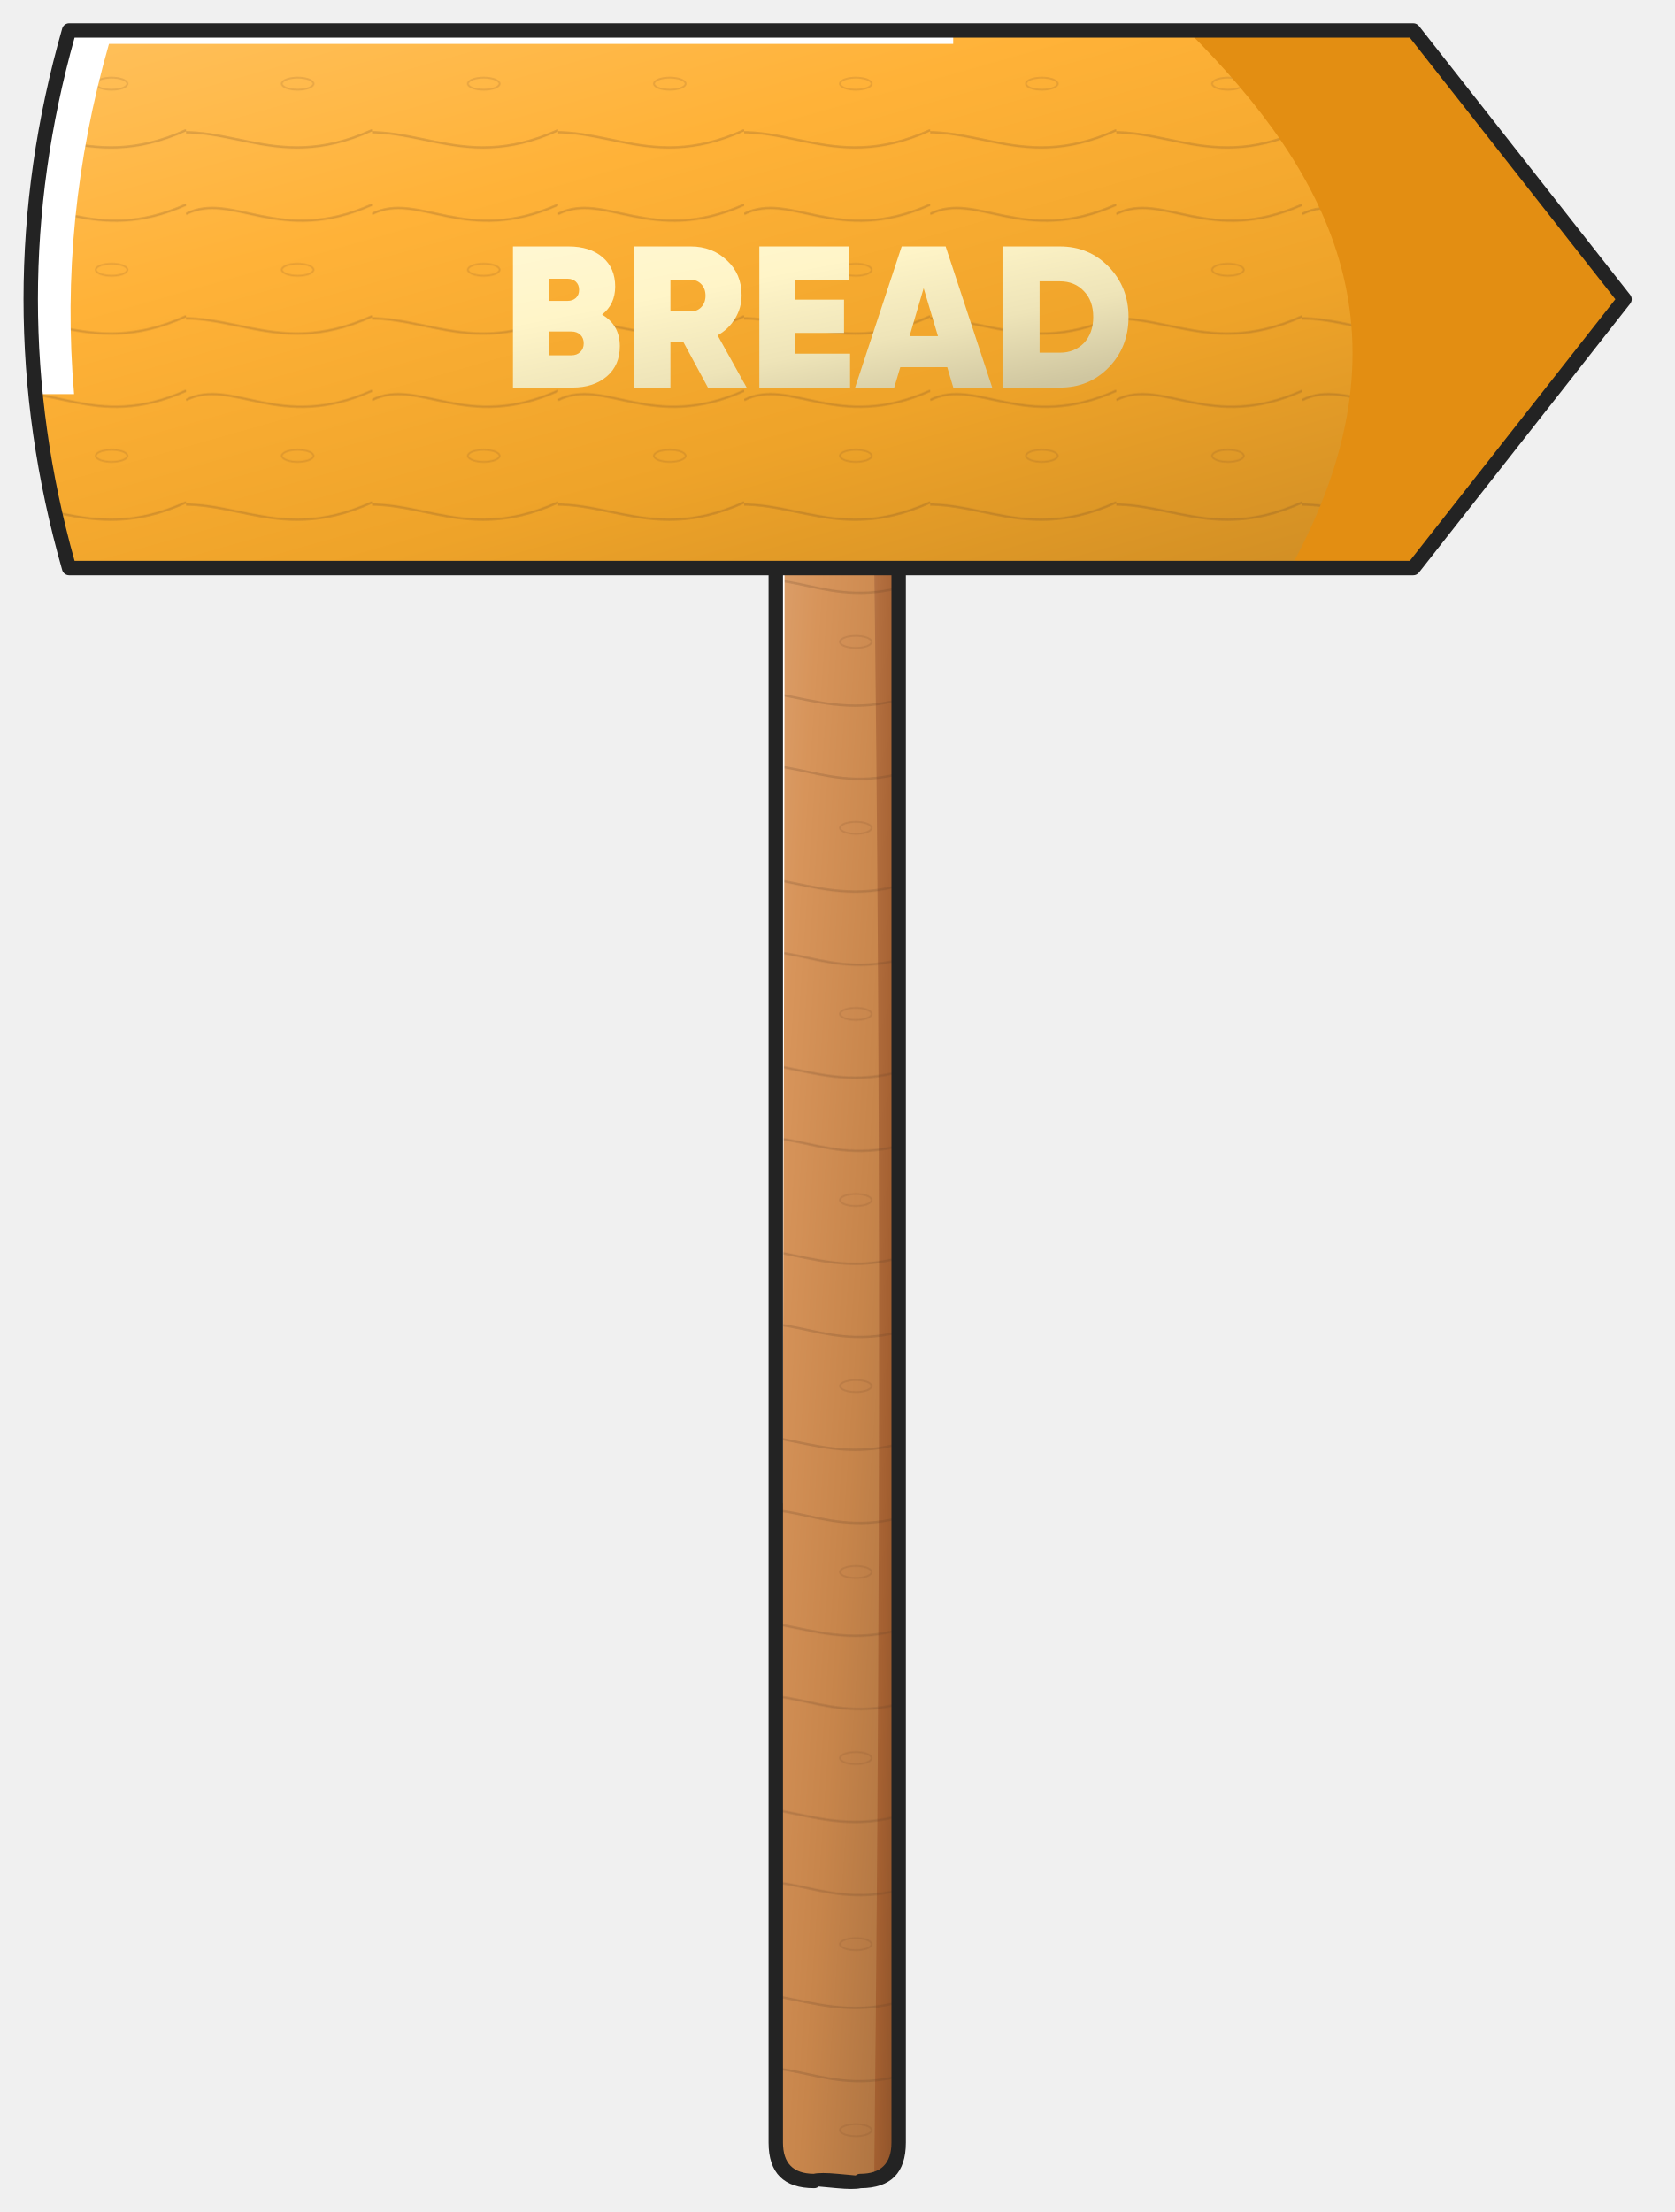
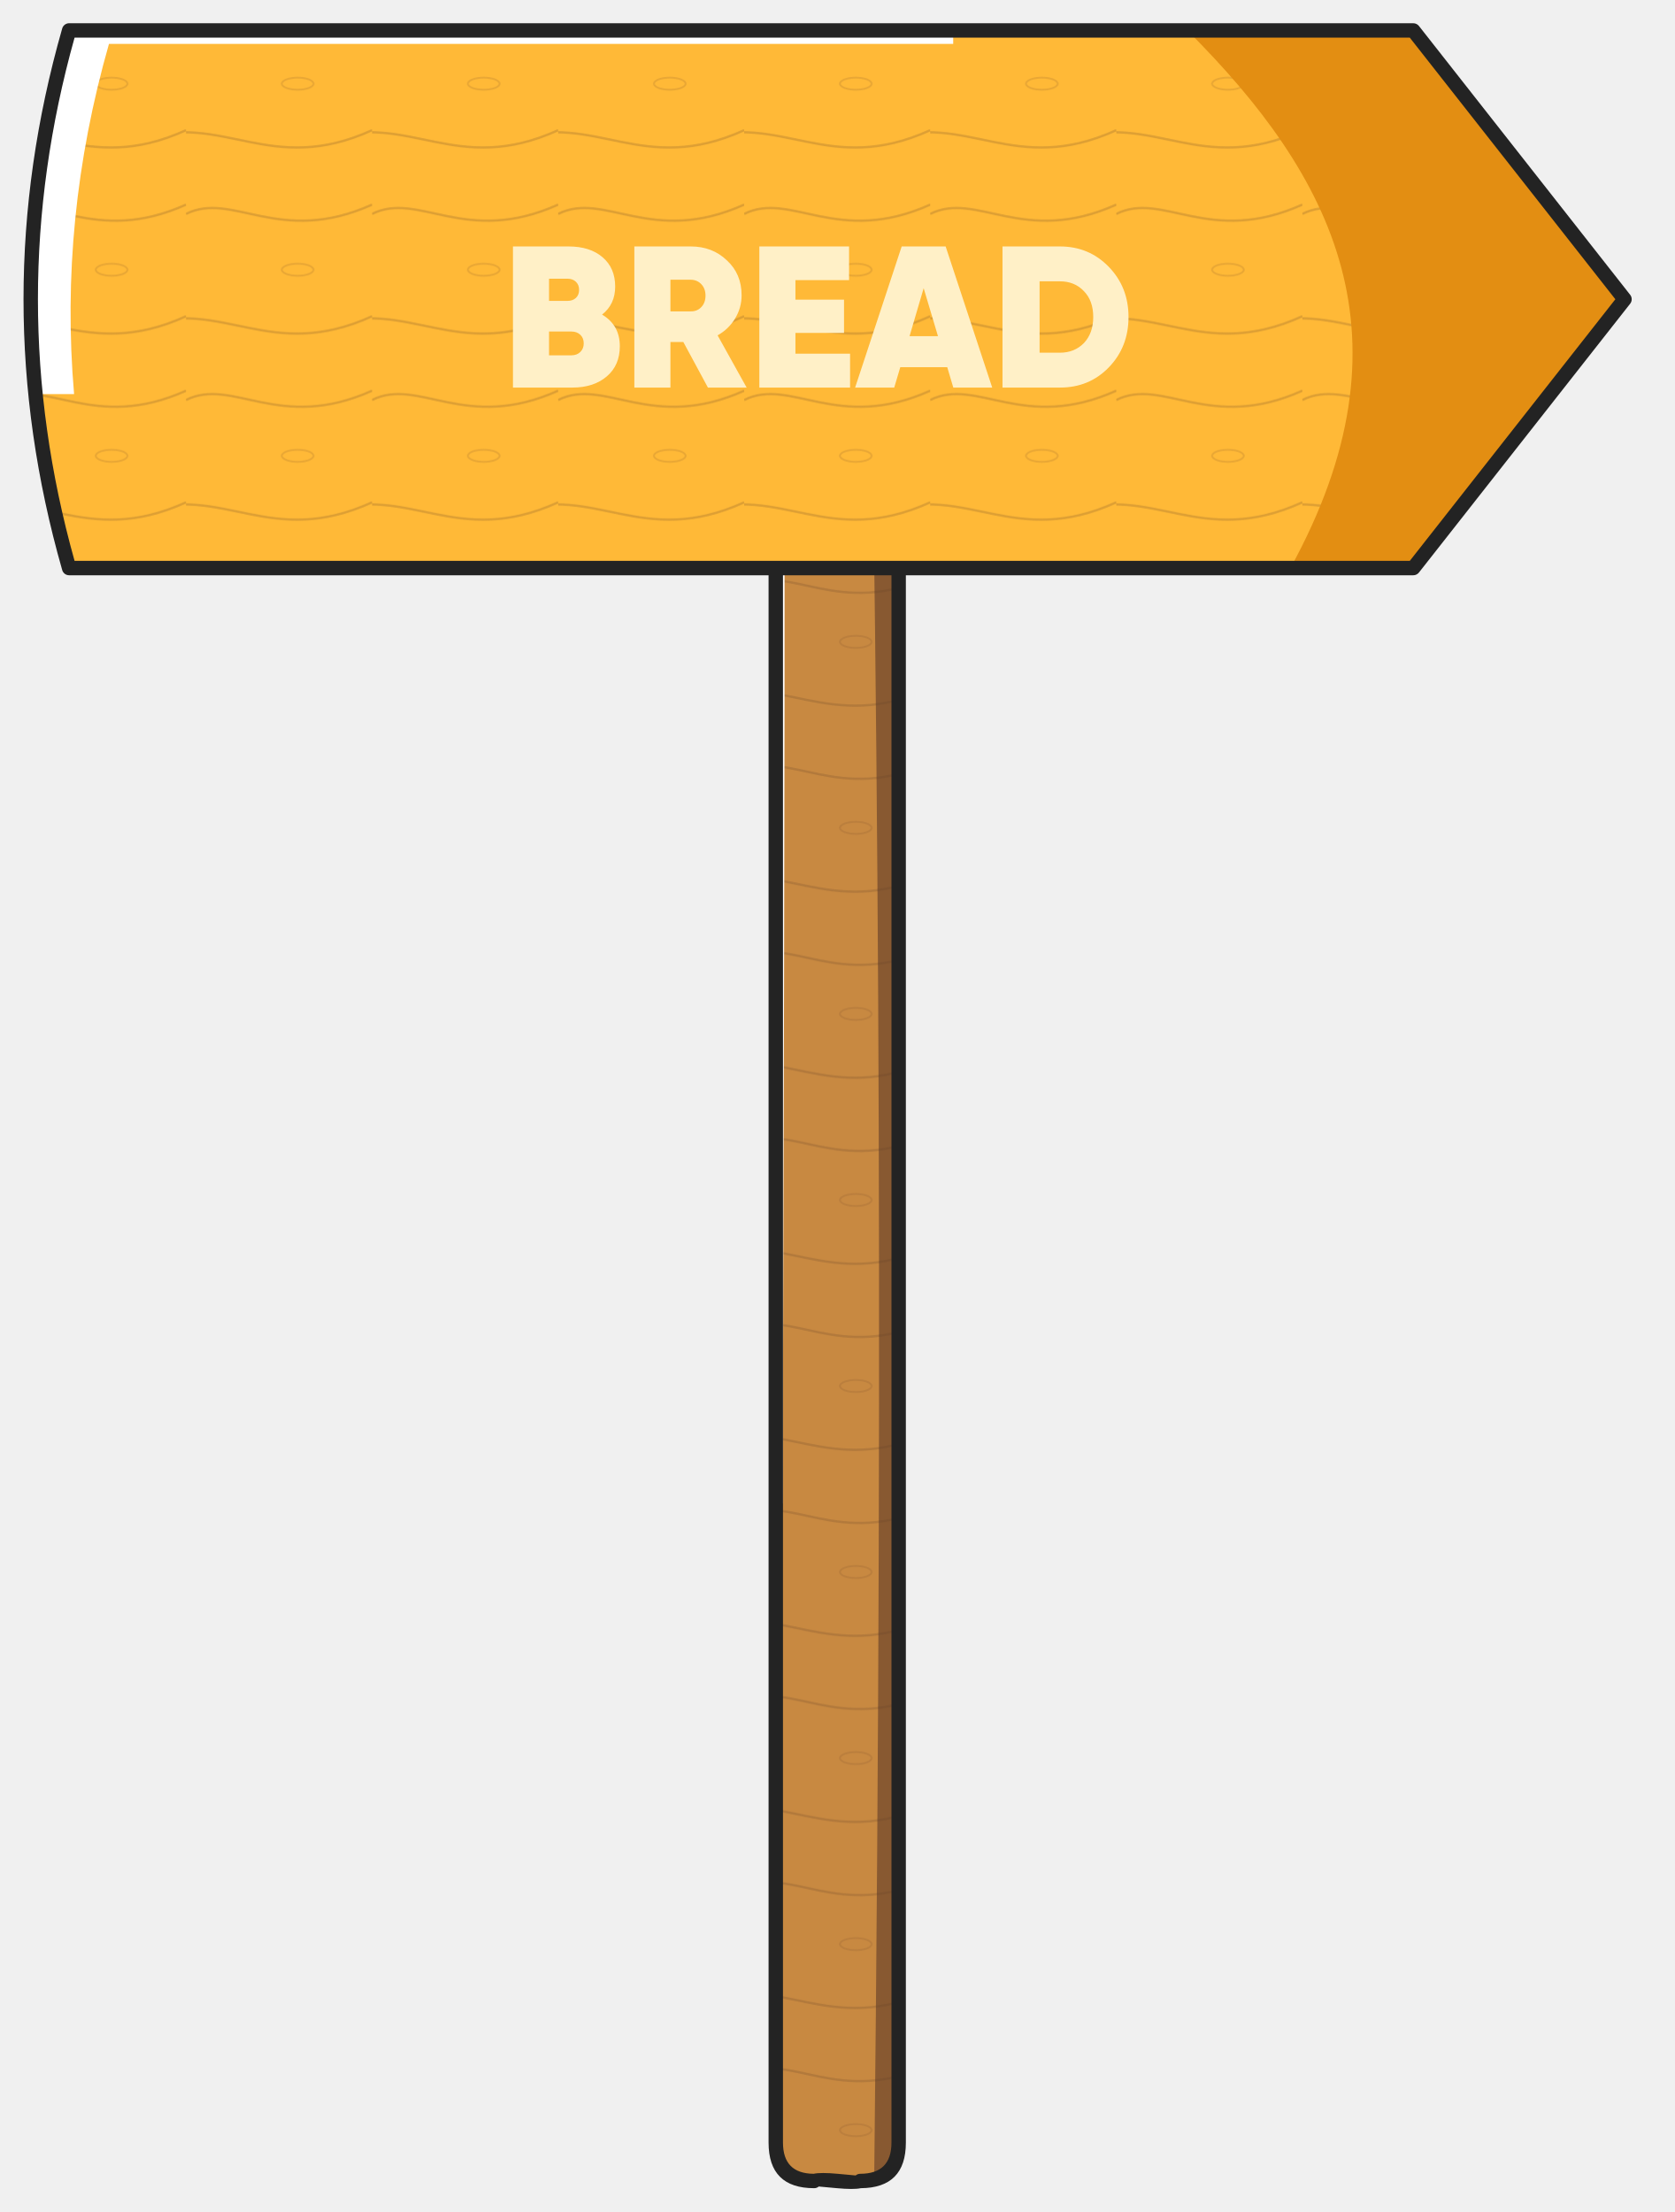
<svg xmlns="http://www.w3.org/2000/svg" width="872" height="1152" viewBox="0 0 872 1152" data-detail="1">
  <defs>
-     <linearGradient id="light-9b7fc382" x1="0%" y1="0%" x2="85%" y2="100%">
-       <stop offset="0%" stop-color="#dfa878" />
-       <stop offset="32%" stop-color="#d7945a" />
-       <stop offset="68%" stop-color="#c7854b" />
-       <stop offset="100%" stop-color="#ad7341" />
-     </linearGradient>
    <pattern id="surface-wood" patternUnits="userSpaceOnUse" width="96.889" height="96.889">
      <path d="M0 14.533 C24.222 2.422 48.444 31.489 96.889 9.689 M-24.222 72.667 C19.378 58.133 43.6 92.044 96.889 67.822" fill="none" stroke="#613e26" stroke-width="1.211" opacity=".21" />
      <ellipse cx="58.133" cy="43.6" rx="8.236" ry="3.149" fill="none" stroke="#754728" stroke-width="0.969" opacity=".16" />
    </pattern>
-     <linearGradient id="light-23d63a10" x1="0%" y1="0%" x2="85%" y2="100%">
-       <stop offset="0%" stop-color="#c18a63" />
-       <stop offset="32%" stop-color="#b36f3f" />
-       <stop offset="68%" stop-color="#a46031" />
-       <stop offset="100%" stop-color="#8e532a" />
-     </linearGradient>
-     <linearGradient id="light-bac94925" x1="0%" y1="0%" x2="85%" y2="100%">
-       <stop offset="0%" stop-color="#ffc15d" />
-       <stop offset="32%" stop-color="#ffb238" />
-       <stop offset="68%" stop-color="#eea329" />
-       <stop offset="100%" stop-color="#cf8d24" />
-     </linearGradient>
-     <linearGradient id="light-30319bb3" x1="0%" y1="0%" x2="85%" y2="100%">
-       <stop offset="0%" stop-color="#fff7d2" />
-       <stop offset="32%" stop-color="#fff5c8" />
-       <stop offset="68%" stop-color="#eee4b8" />
-       <stop offset="100%" stop-color="#cfc6a0" />
-     </linearGradient>
  </defs>
-   <path id="000-sign-post-fill" d="M424 35.849C428.32 32.849 446.24 38.849 448 35.849Q468 35.849 468 55.849C471 475.849 466 805.849 468 1115.849Q468 1135.849 448 1135.849C445.6 1137.849 426.4 1133.849 424 1135.849Q404 1135.849 404 1115.849C402 805.849 406 475.849 404 55.849Q404 35.849 424 35.849Z" fill="url(#light-9b7fc382)" />
+   <path id="000-sign-post-fill" d="M424 35.849C428.32 32.849 446.24 38.849 448 35.849Q468 35.849 468 55.849C471 475.849 466 805.849 468 1115.849Q468 1135.849 448 1135.849C445.6 1137.849 426.4 1133.849 424 1135.849Q404 1135.849 404 1115.849C402 805.849 406 475.849 404 55.849Q404 35.849 424 35.849Z" fill="#C88941" />
  <path d="M424 35.849C428.32 32.849 446.24 38.849 448 35.849Q468 35.849 468 55.849C471 475.849 466 805.849 468 1115.849Q468 1135.849 448 1135.849C445.6 1137.849 426.4 1133.849 424 1135.849Q404 1135.849 404 1115.849C402 805.849 406 475.849 404 55.849Q404 35.849 424 35.849Z" fill="url(#surface-wood)" stroke="none" />
-   <path id="001-sign-post-right-shade" d="M455.258 1135.035C460.442 663.079 457.018 334.758 451.023 35.973Q468 37.423 468 55.849C469.638 285.199 468.891 487.712 468.201 674.785C467.627 830.293 467.092 975.132 468 1115.849Q468 1131.813 455.258 1135.035Z" fill="url(#light-23d63a10)" />
+   <path id="001-sign-post-right-shade" d="M455.258 1135.035C460.442 663.079 457.018 334.758 451.023 35.973Q468 37.423 468 55.849C469.638 285.199 468.891 487.712 468.201 674.785C467.627 830.293 467.092 975.132 468 1115.849Q468 1131.813 455.258 1135.035Z" fill="#885931" />
  <path d="M455.258 1135.035C460.442 663.079 457.018 334.758 451.023 35.973Q468 37.423 468 55.849C469.638 285.199 468.891 487.712 468.201 674.785C467.627 830.293 467.092 975.132 468 1115.849Q468 1131.813 455.258 1135.035Z" fill="url(#surface-wood)" stroke="none" />
  <path id="002-sign-post-white-streak" d="M422.183 35.893 422.301 35.91C427.381 36.638 432.064 37.309 432.921 35.849Q437.127 35.849 440.449 36.734V39.776C435.363 39.053 430.09 38.398 428 39.849Q408 39.849 408 59.849C409.026 275.309 408.473 467.083 407.961 644.622C407.825 691.678 407.693 737.733 407.593 782.965H403.584C403.685 736.449 403.821 689.066 403.961 640.622C404.473 463.082 405.026 271.308 404 55.849Q404 36.78 422.183 35.893Z" fill="#FFFFFF" />
  <path id="003-sign-post-outline" d="M423.219 32.106Q427.342 30.682 437.911 32.198Q442.703 32.884 444.423 32.953Q445.179 32.983 445.624 32.946Q445.862 32.753 446.136 32.595Q447.002 32.099 448 32.099Q471.75 32.099 471.75 55.849V1115.849Q471.75 1139.451 448.296 1139.599Q444.567 1140.409 435.654 1139.583Q426.405 1138.727 426.401 1138.73Q425.358 1139.599 424 1139.599Q400.25 1139.599 400.25 1115.849V55.849Q400.25 32.494 423.219 32.106ZM426.139 38.93Q425.174 39.599 424 39.599Q407.75 39.599 407.75 55.849V1115.849Q407.75 1131.956 423.714 1132.098Q427.445 1131.291 436.346 1132.115Q445.595 1132.972 445.599 1132.969Q446.642 1132.099 448 1132.099Q464.25 1132.099 464.25 1115.849V55.849Q464.25 40.206 449.191 39.622Q447.293 40.574 444.124 40.447Q442.02 40.363 436.847 39.622Q427.145 38.231 426.139 38.93ZM445.118 33.448Q444.937 33.66 444.766 33.952Q444.924 33.682 445.118 33.448Z" fill="#232323" />
-   <path id="004-direction-board-fill" d="M36 15.849H736L846 155.849L736 295.849H36Q-4 155.849 36 15.849Z" fill="url(#light-bac94925)" />
+   <path id="004-direction-board-fill" d="M36 15.849H736L846 155.849L736 295.849H36Q-4 155.849 36 15.849Z" fill="#FFB937" />
  <path d="M36 15.849H736L846 155.849L736 295.849H36Q-4 155.849 36 15.849Z" fill="url(#surface-wood)" stroke="none" />
  <path id="005-direction-board-right-shade" d="M672.023 295.849C738.001 175.55 694.476 91.946 618.355 15.849H736L846 155.849L736 295.849H672.023Z" fill="#E38E12" />
  <path id="006-direction-board-white-streak" d="M36 15.849H496.4V22.849H56.75Q30.693 114.049 38.584 205.25H18.49Q8.943 110.549 36 15.849Z" fill="#FFFFFF" />
  <path id="007-direction-board-outline" d="M36 12.099H736Q736.863 12.1 737.639 12.477Q738.415 12.854 738.949 13.533L848.949 153.533Q849.338 154.028 849.544 154.624Q849.75 155.219 849.75 155.85Q849.75 156.48 849.544 157.075Q849.338 157.671 848.949 158.166L738.949 298.166Q738.415 298.845 737.639 299.222Q736.863 299.599 736 299.599H36Q35.389 299.599 34.809 299.405Q34.23 299.211 33.742 298.843Q33.254 298.475 32.908 297.971Q32.562 297.467 32.394 296.88Q-7.9 155.849 32.394 14.819Q32.562 14.232 32.908 13.728Q33.254 13.224 33.742 12.856Q34.23 12.488 34.809 12.294Q35.389 12.099 36 12.099ZM38.836 19.599Q0.67 155.849 38.836 292.099H734.177L841.231 155.849L734.177 19.599H38.836Z" fill="#232323" />
-   <path id="008-lettering-BREAD" d="M313.545 163.839Q322.785 169.299 322.785 180.324Q322.785 190.194 316.065 195.969Q309.24 201.849 298.11 201.849H267.135V128.349H296.115Q307.245 128.349 313.807 133.967Q320.37 139.584 320.37 149.245Q320.37 158.484 313.545 163.839ZM295.59 145.149H285.93V156.699H295.59Q298.215 156.699 299.895 155.177Q301.575 153.654 301.575 150.924Q301.575 148.299 299.895 146.724Q298.215 145.149 295.59 145.149ZM285.93 185.049H297.585Q300.42 185.049 302.205 183.317Q303.99 181.584 303.99 178.854Q303.99 176.019 302.205 174.339Q300.42 172.659 297.585 172.659H285.93ZM388.83 201.849H368.67L355.86 178.12H349.14V201.849H330.345V128.349H359.745Q370.98 128.349 378.54 135.594Q386.205 142.63 386.205 153.759Q386.205 160.269 382.845 165.834Q379.485 171.399 373.71 174.654ZM359.535 145.674H349.14V162.159H359.535Q363 162.264 365.205 159.954Q367.41 157.644 367.41 153.969Q367.41 150.294 365.205 147.984Q363 145.674 359.535 145.674ZM414.24 173.394V184.209H442.695V201.849H395.445V128.349H442.17V145.884H414.24V156.069H439.545V173.394ZM516.72 201.849H496.455L493.305 191.245H468.84L465.69 201.849H445.32L469.575 128.349H492.465ZM481.02 150.084 473.67 175.074H488.475ZM522.075 128.349H552Q567.12 128.349 577.41 138.954Q587.7 149.56 587.7 165.099Q587.7 180.745 577.41 191.349Q567.225 201.849 552 201.849H522.075ZM541.395 183.685H552Q559.56 183.685 564.495 178.644Q569.325 173.5 569.325 165.099Q569.325 156.594 564.495 151.659Q559.665 146.514 552 146.514H541.395Z" fill="url(#light-30319bb3)" />
+   <path id="008-lettering-BREAD" d="M313.545 163.839Q322.785 169.299 322.785 180.324Q322.785 190.194 316.065 195.969Q309.24 201.849 298.11 201.849H267.135V128.349H296.115Q307.245 128.349 313.807 133.967Q320.37 139.584 320.37 149.245Q320.37 158.484 313.545 163.839ZM295.59 145.149H285.93V156.699H295.59Q298.215 156.699 299.895 155.177Q301.575 153.654 301.575 150.924Q301.575 148.299 299.895 146.724Q298.215 145.149 295.59 145.149ZM285.93 185.049H297.585Q300.42 185.049 302.205 183.317Q303.99 181.584 303.99 178.854Q303.99 176.019 302.205 174.339Q300.42 172.659 297.585 172.659H285.93ZM388.83 201.849H368.67L355.86 178.12H349.14V201.849H330.345V128.349H359.745Q370.98 128.349 378.54 135.594Q386.205 142.63 386.205 153.759Q386.205 160.269 382.845 165.834Q379.485 171.399 373.71 174.654ZM359.535 145.674H349.14V162.159H359.535Q363 162.264 365.205 159.954Q367.41 157.644 367.41 153.969Q367.41 150.294 365.205 147.984Q363 145.674 359.535 145.674ZM414.24 173.394V184.209H442.695V201.849H395.445V128.349H442.17V145.884H414.24V156.069H439.545V173.394ZM516.72 201.849H496.455L493.305 191.245H468.84L465.69 201.849H445.32L469.575 128.349H492.465ZM481.02 150.084 473.67 175.074H488.475ZM522.075 128.349H552Q567.12 128.349 577.41 138.954Q587.7 149.56 587.7 165.099Q587.7 180.745 577.41 191.349Q567.225 201.849 552 201.849H522.075ZM541.395 183.685H552Q559.56 183.685 564.495 178.644Q569.325 173.5 569.325 165.099Q569.325 156.594 564.495 151.659Q559.665 146.514 552 146.514H541.395Z" fill="#FFF0C7" />
</svg>
